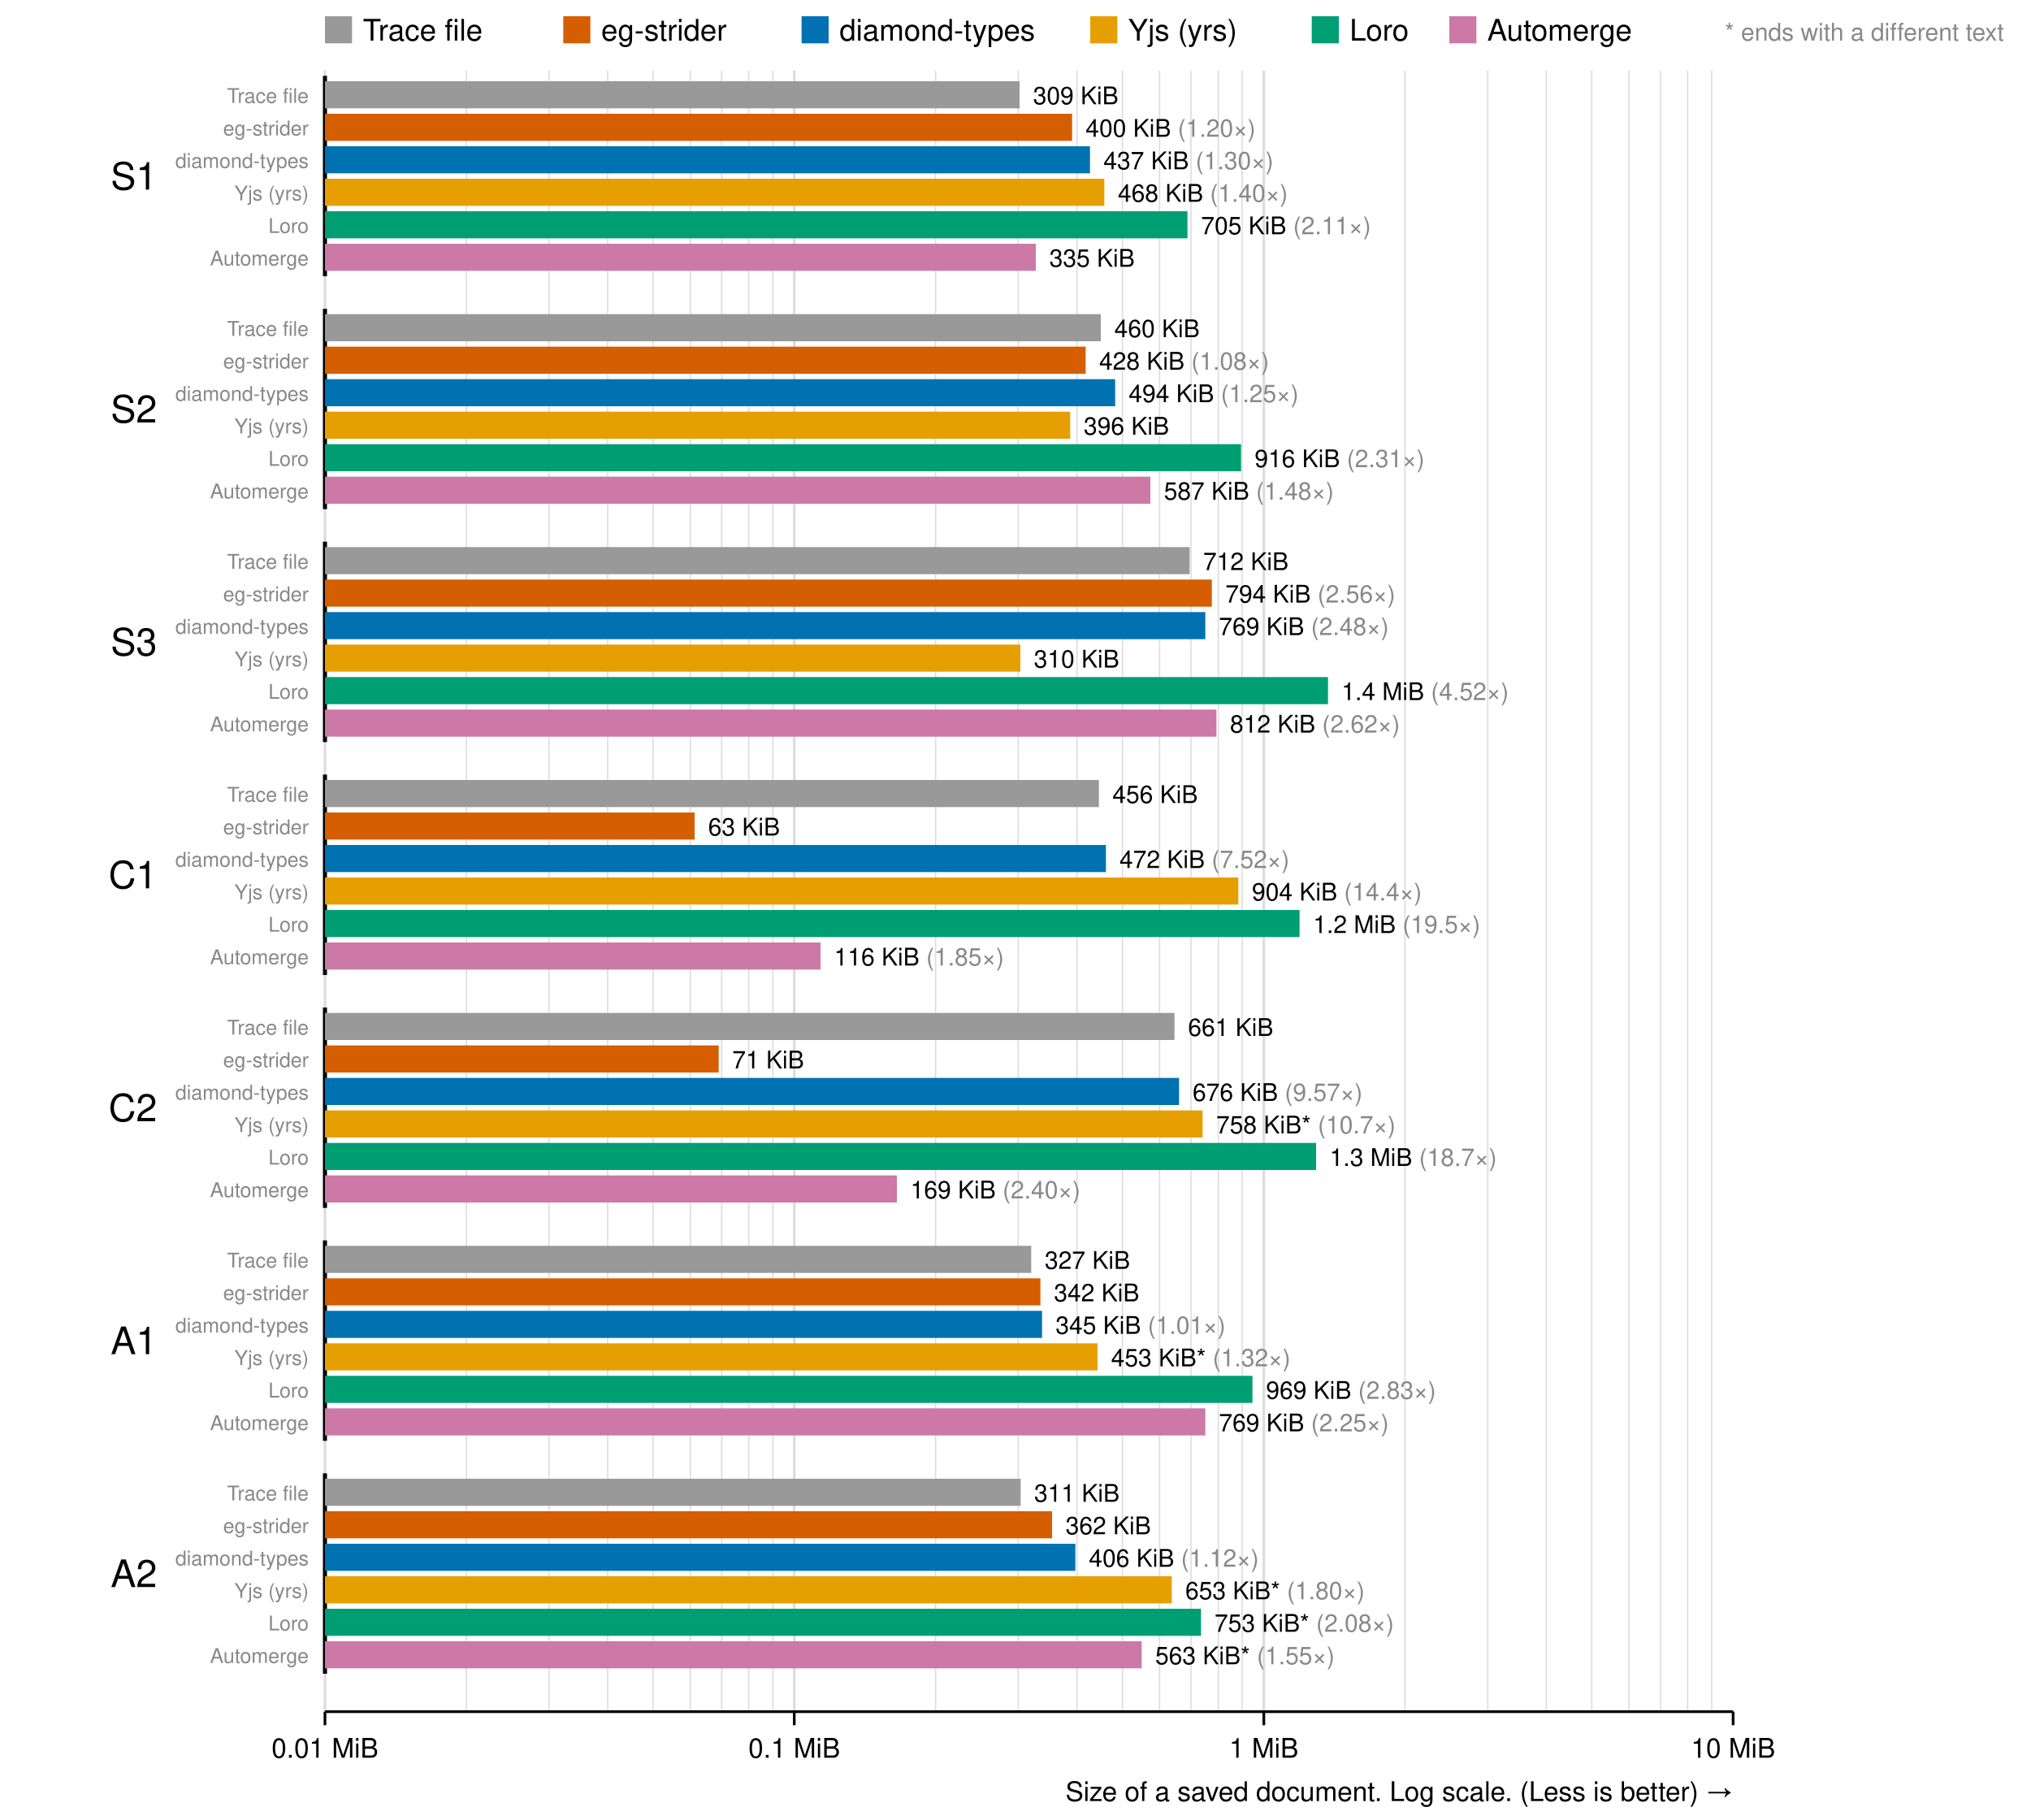
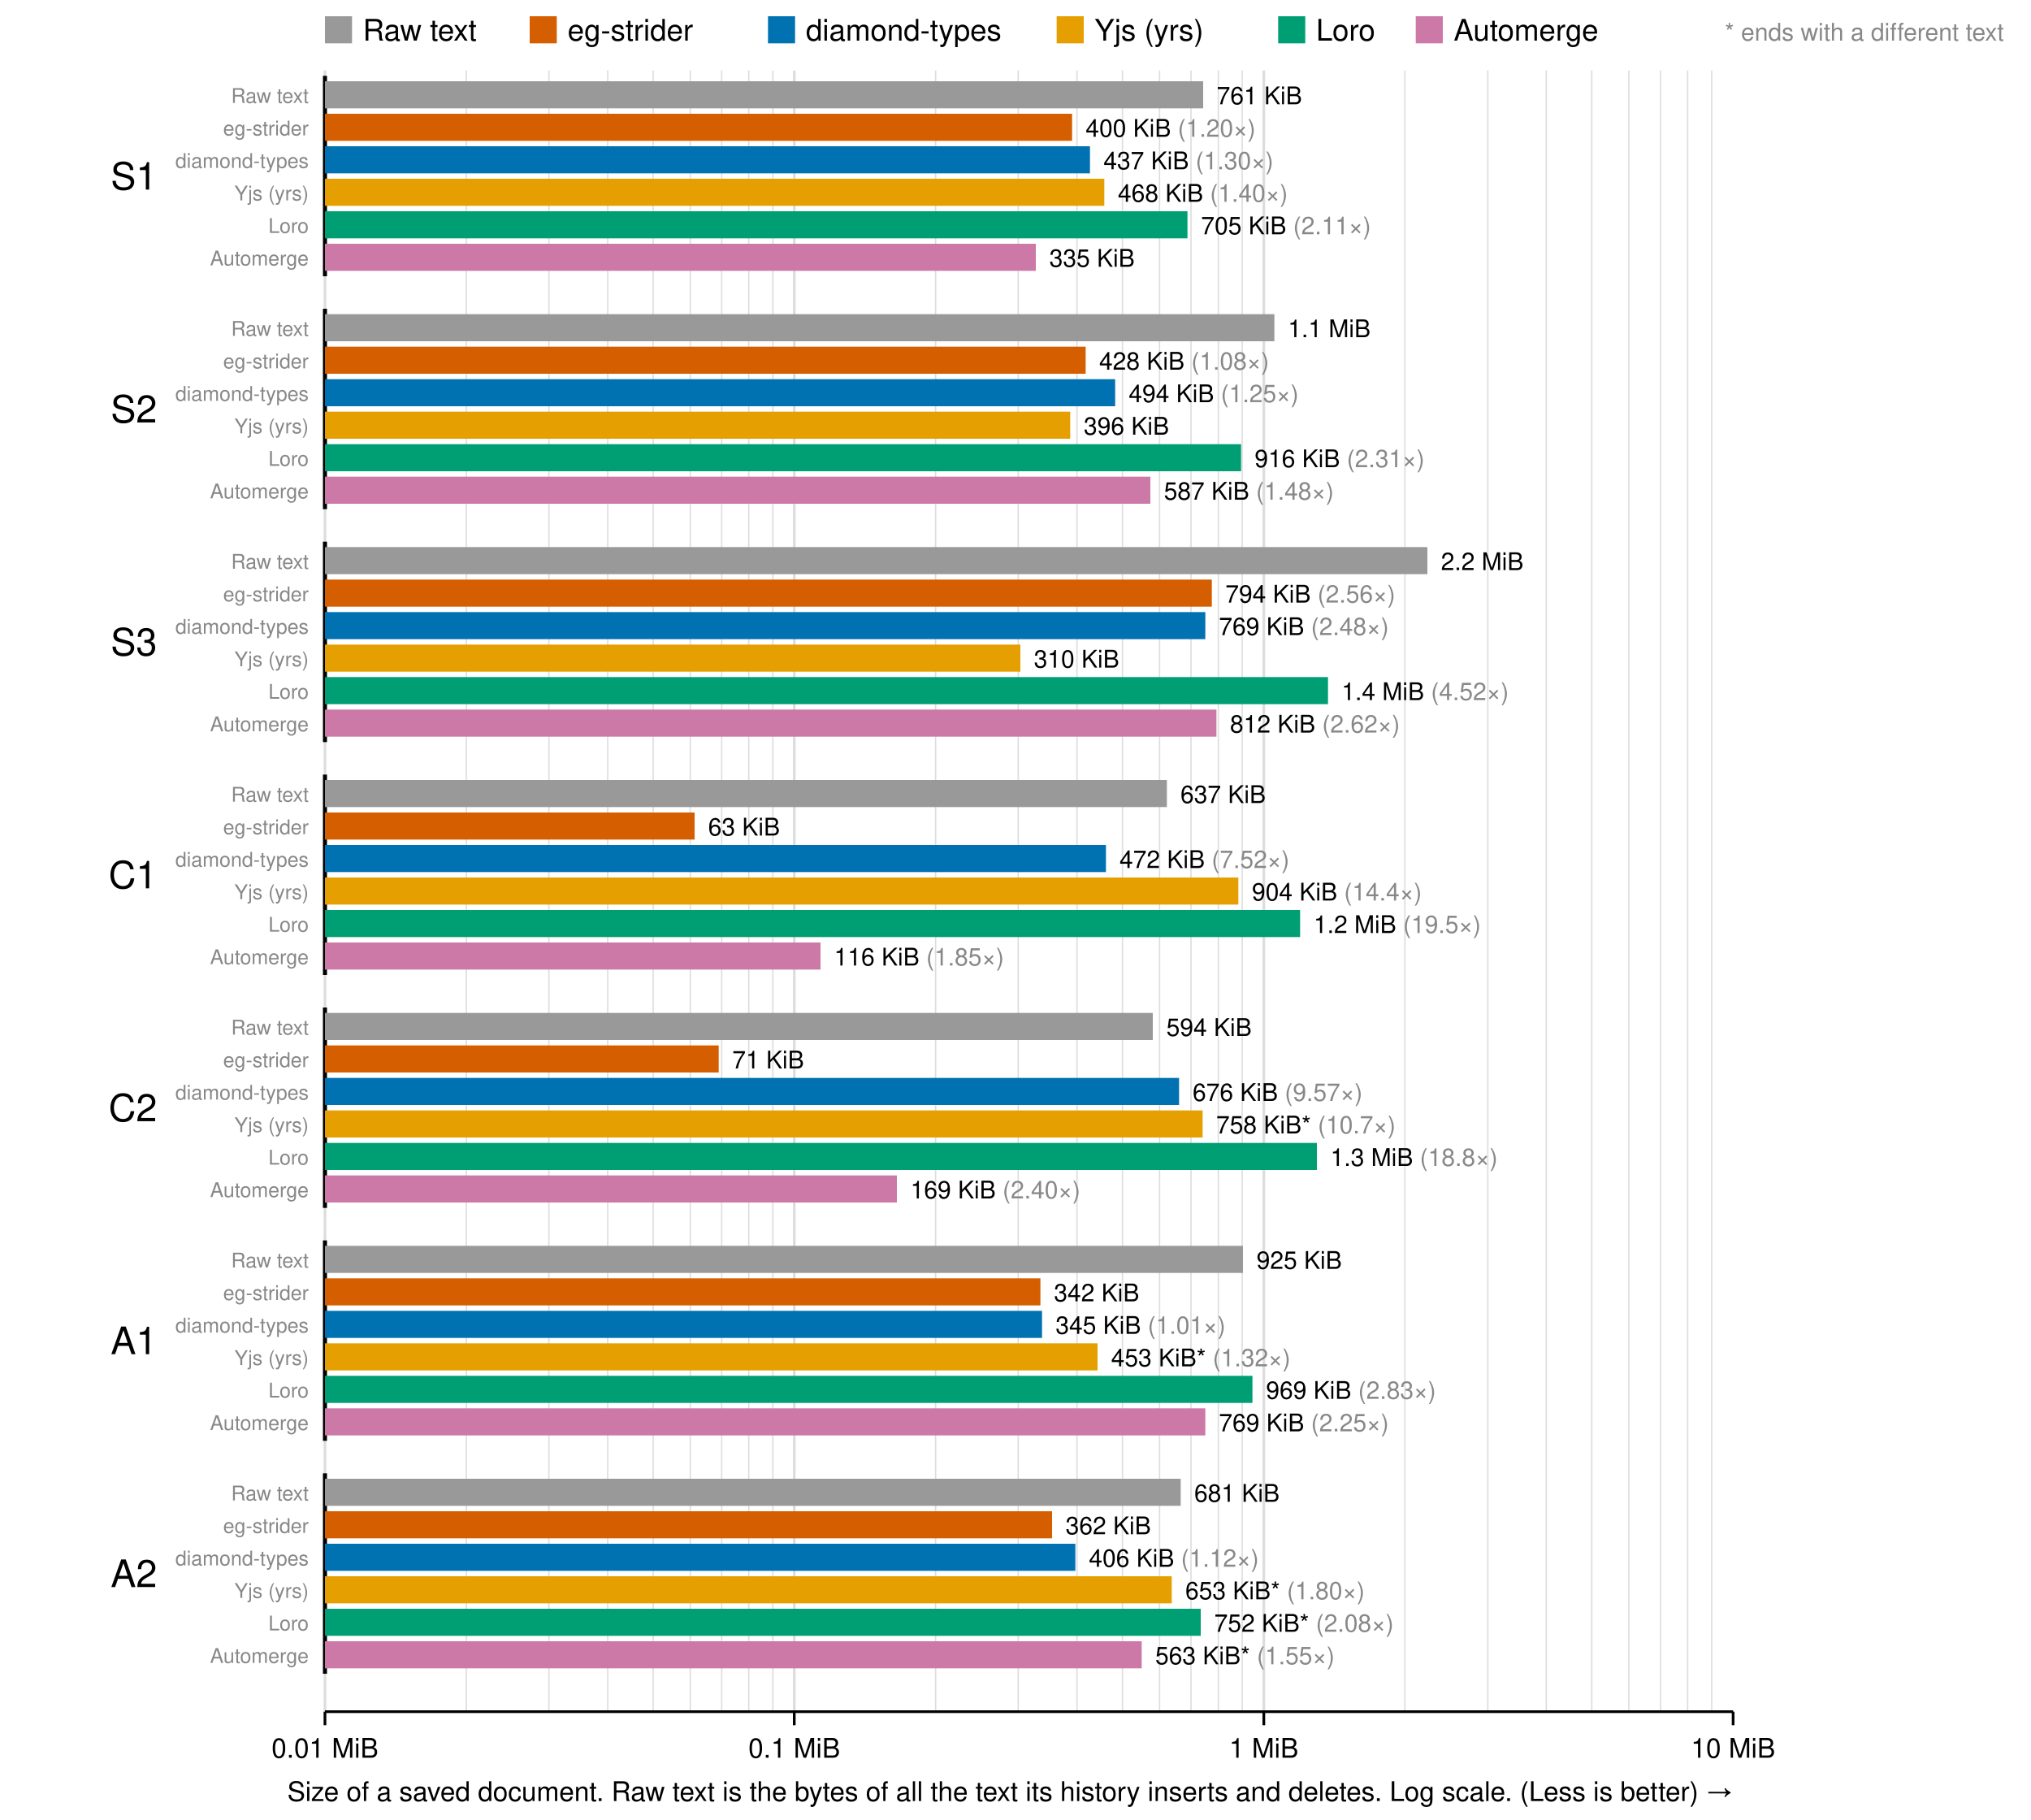
<svg xmlns="http://www.w3.org/2000/svg" viewBox="0 0 750 672" font-family="Helvetica, Arial, sans-serif">
  <rect width="750" height="672" fill="white" />
  <rect x="120" y="6" width="10" height="10" fill="#999999" />
-   <text x="134" y="15" font-size="11">Trace file</text>
-   <rect x="208.0" y="6" width="10" height="10" fill="#d55e00" />
-   <text x="222.0" y="15" font-size="11">eg-strider</text>
-   <rect x="296.0" y="6" width="10" height="10" fill="#0072b2" />
-   <text x="310.0" y="15" font-size="11">diamond-types</text>
-   <rect x="402.6" y="6" width="10" height="10" fill="#e69f00" />
-   <text x="416.6" y="15" font-size="11">Yjs (yrs)</text>
-   <rect x="484.4" y="6" width="10" height="10" fill="#009e73" />
-   <text x="498.4" y="15" font-size="11">Loro</text>
-   <rect x="535.2" y="6" width="10" height="10" fill="#cc79a7" />
-   <text x="549.2" y="15" font-size="11">Automerge</text>
+   <text x="134" y="15" font-size="11">Raw text</text>
+   <rect x="195.6" y="6" width="10" height="10" fill="#d55e00" />
+   <text x="209.6" y="15" font-size="11">eg-strider</text>
+   <rect x="283.6" y="6" width="10" height="10" fill="#0072b2" />
+   <text x="297.6" y="15" font-size="11">diamond-types</text>
+   <rect x="390.2" y="6" width="10" height="10" fill="#e69f00" />
+   <text x="404.2" y="15" font-size="11">Yjs (yrs)</text>
+   <rect x="472" y="6" width="10" height="10" fill="#009e73" />
+   <text x="486" y="15" font-size="11">Loro</text>
+   <rect x="522.8" y="6" width="10" height="10" fill="#cc79a7" />
+   <text x="536.8" y="15" font-size="11">Automerge</text>
  <text x="740" y="15" font-size="9" fill="#888" text-anchor="end">* ends with a different text</text>
  <line x1="120.0" y1="26" x2="120.0" y2="632" stroke="#ddd" stroke-width="1" />
  <line x1="172.2" y1="26" x2="172.2" y2="632" stroke="#ddd" stroke-width="0.5" />
  <line x1="202.7" y1="26" x2="202.7" y2="632" stroke="#ddd" stroke-width="0.5" />
  <line x1="224.4" y1="26" x2="224.4" y2="632" stroke="#ddd" stroke-width="0.5" />
  <line x1="241.2" y1="26" x2="241.2" y2="632" stroke="#ddd" stroke-width="0.5" />
  <line x1="254.9" y1="26" x2="254.9" y2="632" stroke="#ddd" stroke-width="0.5" />
  <line x1="266.5" y1="26" x2="266.5" y2="632" stroke="#ddd" stroke-width="0.5" />
  <line x1="276.5" y1="26" x2="276.5" y2="632" stroke="#ddd" stroke-width="0.5" />
  <line x1="285.4" y1="26" x2="285.4" y2="632" stroke="#ddd" stroke-width="0.5" />
  <line x1="293.3" y1="26" x2="293.3" y2="632" stroke="#ddd" stroke-width="1" />
  <line x1="345.5" y1="26" x2="345.5" y2="632" stroke="#ddd" stroke-width="0.5" />
  <line x1="376.0" y1="26" x2="376.0" y2="632" stroke="#ddd" stroke-width="0.5" />
  <line x1="397.7" y1="26" x2="397.7" y2="632" stroke="#ddd" stroke-width="0.5" />
  <line x1="414.5" y1="26" x2="414.5" y2="632" stroke="#ddd" stroke-width="0.5" />
  <line x1="428.2" y1="26" x2="428.2" y2="632" stroke="#ddd" stroke-width="0.5" />
  <line x1="439.8" y1="26" x2="439.8" y2="632" stroke="#ddd" stroke-width="0.5" />
  <line x1="449.9" y1="26" x2="449.9" y2="632" stroke="#ddd" stroke-width="0.5" />
  <line x1="458.7" y1="26" x2="458.7" y2="632" stroke="#ddd" stroke-width="0.5" />
  <line x1="466.7" y1="26" x2="466.7" y2="632" stroke="#ddd" stroke-width="1" />
  <line x1="518.8" y1="26" x2="518.8" y2="632" stroke="#ddd" stroke-width="0.5" />
  <line x1="549.4" y1="26" x2="549.4" y2="632" stroke="#ddd" stroke-width="0.5" />
  <line x1="571.0" y1="26" x2="571.0" y2="632" stroke="#ddd" stroke-width="0.5" />
  <line x1="587.8" y1="26" x2="587.8" y2="632" stroke="#ddd" stroke-width="0.5" />
  <line x1="601.5" y1="26" x2="601.5" y2="632" stroke="#ddd" stroke-width="0.5" />
  <line x1="613.2" y1="26" x2="613.2" y2="632" stroke="#ddd" stroke-width="0.5" />
  <line x1="623.2" y1="26" x2="623.2" y2="632" stroke="#ddd" stroke-width="0.5" />
  <line x1="632.1" y1="26" x2="632.1" y2="632" stroke="#ddd" stroke-width="0.5" />
  <line x1="120.0" y1="632" x2="120.0" y2="637" stroke="black" />
  <text x="120.0" y="649" font-size="10" text-anchor="middle">0.01 MiB</text>
  <line x1="293.3" y1="632" x2="293.3" y2="637" stroke="black" />
  <text x="293.3" y="649" font-size="10" text-anchor="middle">0.1 MiB</text>
  <line x1="466.7" y1="632" x2="466.7" y2="637" stroke="black" />
  <text x="466.7" y="649" font-size="10" text-anchor="middle">1 MiB</text>
  <line x1="640.0" y1="632" x2="640.0" y2="637" stroke="black" />
  <text x="640.0" y="649" font-size="10" text-anchor="middle">10 MiB</text>
  <line x1="120" y1="632" x2="640" y2="632" stroke="black" />
-   <text x="640" y="665" font-size="10" text-anchor="end">Size of a saved document. Log scale. (Less is better) →</text>
+   <text x="640" y="665" font-size="10" text-anchor="end">Size of a saved document. Raw text is the bytes of all the text its history inserts and deletes. Log scale. (Less is better) →</text>
  <text x="58" y="70.0" font-size="14" text-anchor="end">S1</text>
  <line x1="120" y1="28" x2="120" y2="102" stroke="black" stroke-width="1.5" />
-   <text x="114" y="38" font-size="7.5" fill="#888" text-anchor="end">Trace file</text>
-   <rect x="120" y="30" width="256.5" height="10" fill="#999999" />
-   <text x="381.5" y="38.5" font-size="9">309 KiB</text>
+   <text x="114" y="38" font-size="7.5" fill="#888" text-anchor="end">Raw text</text>
+   <rect x="120" y="30" width="324.3" height="10" fill="#999999" />
+   <text x="449.3" y="38.5" font-size="9">761 KiB</text>
  <text x="114" y="50" font-size="7.5" fill="#888" text-anchor="end">eg-strider</text>
  <rect x="120" y="42" width="275.9" height="10" fill="#d55e00" />
  <text x="400.9" y="50.5" font-size="9">400 KiB <tspan fill="#888">(1.20×)</tspan>
  </text>
  <text x="114" y="62" font-size="7.5" fill="#888" text-anchor="end">diamond-types</text>
  <rect x="120" y="54" width="282.5" height="10" fill="#0072b2" />
  <text x="407.5" y="62.5" font-size="9">437 KiB <tspan fill="#888">(1.30×)</tspan>
  </text>
  <text x="114" y="74" font-size="7.5" fill="#888" text-anchor="end">Yjs (yrs)</text>
  <rect x="120" y="66" width="287.8" height="10" fill="#e69f00" />
  <text x="412.8" y="74.5" font-size="9">468 KiB <tspan fill="#888">(1.40×)</tspan>
  </text>
  <text x="114" y="86" font-size="7.5" fill="#888" text-anchor="end">Loro</text>
  <rect x="120" y="78" width="318.5" height="10" fill="#009e73" />
  <text x="443.5" y="86.5" font-size="9">705 KiB <tspan fill="#888">(2.11×)</tspan>
  </text>
  <text x="114" y="98" font-size="7.5" fill="#888" text-anchor="end">Automerge</text>
  <rect x="120" y="90" width="262.5" height="10" fill="#cc79a7" />
  <text x="387.5" y="98.5" font-size="9">335 KiB</text>
  <text x="58" y="156.0" font-size="14" text-anchor="end">S2</text>
  <line x1="120" y1="114" x2="120" y2="188" stroke="black" stroke-width="1.5" />
-   <text x="114" y="124" font-size="7.5" fill="#888" text-anchor="end">Trace file</text>
-   <rect x="120" y="116" width="286.5" height="10" fill="#999999" />
-   <text x="411.5" y="124.5" font-size="9">460 KiB</text>
+   <text x="114" y="124" font-size="7.5" fill="#888" text-anchor="end">Raw text</text>
+   <rect x="120" y="116" width="350.6" height="10" fill="#999999" />
+   <text x="475.6" y="124.5" font-size="9">1.1 MiB</text>
  <text x="114" y="136" font-size="7.5" fill="#888" text-anchor="end">eg-strider</text>
  <rect x="120" y="128" width="280.9" height="10" fill="#d55e00" />
  <text x="405.9" y="136.5" font-size="9">428 KiB <tspan fill="#888">(1.08×)</tspan>
  </text>
  <text x="114" y="148" font-size="7.5" fill="#888" text-anchor="end">diamond-types</text>
  <rect x="120" y="140" width="291.8" height="10" fill="#0072b2" />
  <text x="416.8" y="148.5" font-size="9">494 KiB <tspan fill="#888">(1.25×)</tspan>
  </text>
  <text x="114" y="160" font-size="7.5" fill="#888" text-anchor="end">Yjs (yrs)</text>
  <rect x="120" y="152" width="275.2" height="10" fill="#e69f00" />
  <text x="400.2" y="160.5" font-size="9">396 KiB</text>
  <text x="114" y="172" font-size="7.5" fill="#888" text-anchor="end">Loro</text>
  <rect x="120" y="164" width="338.3" height="10" fill="#009e73" />
  <text x="463.3" y="172.5" font-size="9">916 KiB <tspan fill="#888">(2.31×)</tspan>
  </text>
  <text x="114" y="184" font-size="7.5" fill="#888" text-anchor="end">Automerge</text>
  <rect x="120" y="176" width="304.8" height="10" fill="#cc79a7" />
  <text x="429.8" y="184.5" font-size="9">587 KiB <tspan fill="#888">(1.48×)</tspan>
  </text>
  <text x="58" y="242.0" font-size="14" text-anchor="end">S3</text>
  <line x1="120" y1="200" x2="120" y2="274" stroke="black" stroke-width="1.5" />
-   <text x="114" y="210" font-size="7.5" fill="#888" text-anchor="end">Trace file</text>
-   <rect x="120" y="202" width="319.3" height="10" fill="#999999" />
-   <text x="444.3" y="210.5" font-size="9">712 KiB</text>
+   <text x="114" y="210" font-size="7.5" fill="#888" text-anchor="end">Raw text</text>
+   <rect x="120" y="202" width="407.1" height="10" fill="#999999" />
+   <text x="532.1" y="210.5" font-size="9">2.2 MiB</text>
  <text x="114" y="222" font-size="7.5" fill="#888" text-anchor="end">eg-strider</text>
  <rect x="120" y="214" width="327.5" height="10" fill="#d55e00" />
  <text x="452.5" y="222.5" font-size="9">794 KiB <tspan fill="#888">(2.56×)</tspan>
  </text>
  <text x="114" y="234" font-size="7.5" fill="#888" text-anchor="end">diamond-types</text>
  <rect x="120" y="226" width="325.1" height="10" fill="#0072b2" />
  <text x="450.1" y="234.5" font-size="9">769 KiB <tspan fill="#888">(2.48×)</tspan>
  </text>
  <text x="114" y="246" font-size="7.5" fill="#888" text-anchor="end">Yjs (yrs)</text>
  <rect x="120" y="238" width="256.8" height="10" fill="#e69f00" />
  <text x="381.8" y="246.5" font-size="9">310 KiB</text>
  <text x="114" y="258" font-size="7.5" fill="#888" text-anchor="end">Loro</text>
  <rect x="120" y="250" width="370.4" height="10" fill="#009e73" />
  <text x="495.4" y="258.5" font-size="9">1.4 MiB <tspan fill="#888">(4.52×)</tspan>
  </text>
  <text x="114" y="270" font-size="7.5" fill="#888" text-anchor="end">Automerge</text>
  <rect x="120" y="262" width="329.2" height="10" fill="#cc79a7" />
  <text x="454.2" y="270.5" font-size="9">812 KiB <tspan fill="#888">(2.62×)</tspan>
  </text>
  <text x="58" y="328.0" font-size="14" text-anchor="end">C1</text>
  <line x1="120" y1="286" x2="120" y2="360" stroke="black" stroke-width="1.5" />
-   <text x="114" y="296" font-size="7.5" fill="#888" text-anchor="end">Trace file</text>
-   <rect x="120" y="288" width="285.8" height="10" fill="#999999" />
-   <text x="410.8" y="296.5" font-size="9">456 KiB</text>
+   <text x="114" y="296" font-size="7.5" fill="#888" text-anchor="end">Raw text</text>
+   <rect x="120" y="288" width="310.9" height="10" fill="#999999" />
+   <text x="435.9" y="296.5" font-size="9">637 KiB</text>
  <text x="114" y="308" font-size="7.5" fill="#888" text-anchor="end">eg-strider</text>
  <rect x="120" y="300" width="136.5" height="10" fill="#d55e00" />
  <text x="261.5" y="308.5" font-size="9">63 KiB</text>
  <text x="114" y="320" font-size="7.5" fill="#888" text-anchor="end">diamond-types</text>
  <rect x="120" y="312" width="288.4" height="10" fill="#0072b2" />
  <text x="413.4" y="320.5" font-size="9">472 KiB <tspan fill="#888">(7.52×)</tspan>
  </text>
  <text x="114" y="332" font-size="7.5" fill="#888" text-anchor="end">Yjs (yrs)</text>
  <rect x="120" y="324" width="337.3" height="10" fill="#e69f00" />
  <text x="462.3" y="332.5" font-size="9">904 KiB <tspan fill="#888">(14.4×)</tspan>
  </text>
  <text x="114" y="344" font-size="7.5" fill="#888" text-anchor="end">Loro</text>
-   <rect x="120" y="336" width="359.9" height="10" fill="#009e73" />
-   <text x="484.9" y="344.5" font-size="9">1.2 MiB <tspan fill="#888">(19.5×)</tspan>
+   <rect x="120" y="336" width="360.1" height="10" fill="#009e73" />
+   <text x="485.1" y="344.5" font-size="9">1.2 MiB <tspan fill="#888">(19.5×)</tspan>
  </text>
  <text x="114" y="356" font-size="7.5" fill="#888" text-anchor="end">Automerge</text>
  <rect x="120" y="348" width="183.0" height="10" fill="#cc79a7" />
  <text x="308.0" y="356.5" font-size="9">116 KiB <tspan fill="#888">(1.85×)</tspan>
  </text>
  <text x="58" y="414.0" font-size="14" text-anchor="end">C2</text>
  <line x1="120" y1="372" x2="120" y2="446" stroke="black" stroke-width="1.5" />
-   <text x="114" y="382" font-size="7.5" fill="#888" text-anchor="end">Trace file</text>
-   <rect x="120" y="374" width="313.7" height="10" fill="#999999" />
-   <text x="438.7" y="382.5" font-size="9">661 KiB</text>
+   <text x="114" y="382" font-size="7.5" fill="#888" text-anchor="end">Raw text</text>
+   <rect x="120" y="374" width="305.7" height="10" fill="#999999" />
+   <text x="430.7" y="382.5" font-size="9">594 KiB</text>
  <text x="114" y="394" font-size="7.5" fill="#888" text-anchor="end">eg-strider</text>
  <rect x="120" y="386" width="145.4" height="10" fill="#d55e00" />
  <text x="270.4" y="394.5" font-size="9">71 KiB</text>
  <text x="114" y="406" font-size="7.5" fill="#888" text-anchor="end">diamond-types</text>
  <rect x="120" y="398" width="315.4" height="10" fill="#0072b2" />
  <text x="440.4" y="406.5" font-size="9">676 KiB <tspan fill="#888">(9.57×)</tspan>
  </text>
  <text x="114" y="418" font-size="7.5" fill="#888" text-anchor="end">Yjs (yrs)</text>
  <rect x="120" y="410" width="324.1" height="10" fill="#e69f00" />
  <text x="449.1" y="418.5" font-size="9">758 KiB* <tspan fill="#888">(10.7×)</tspan>
  </text>
  <text x="114" y="430" font-size="7.5" fill="#888" text-anchor="end">Loro</text>
-   <rect x="120" y="422" width="366.0" height="10" fill="#009e73" />
-   <text x="491.0" y="430.5" font-size="9">1.3 MiB <tspan fill="#888">(18.7×)</tspan>
+   <rect x="120" y="422" width="366.3" height="10" fill="#009e73" />
+   <text x="491.3" y="430.5" font-size="9">1.3 MiB <tspan fill="#888">(18.8×)</tspan>
  </text>
  <text x="114" y="442" font-size="7.5" fill="#888" text-anchor="end">Automerge</text>
  <rect x="120" y="434" width="211.2" height="10" fill="#cc79a7" />
  <text x="336.2" y="442.5" font-size="9">169 KiB <tspan fill="#888">(2.40×)</tspan>
  </text>
  <text x="58" y="500.0" font-size="14" text-anchor="end">A1</text>
  <line x1="120" y1="458" x2="120" y2="532" stroke="black" stroke-width="1.5" />
-   <text x="114" y="468" font-size="7.5" fill="#888" text-anchor="end">Trace file</text>
-   <rect x="120" y="460" width="260.8" height="10" fill="#999999" />
-   <text x="385.8" y="468.5" font-size="9">327 KiB</text>
+   <text x="114" y="468" font-size="7.5" fill="#888" text-anchor="end">Raw text</text>
+   <rect x="120" y="460" width="339.0" height="10" fill="#999999" />
+   <text x="464.0" y="468.5" font-size="9">925 KiB</text>
  <text x="114" y="480" font-size="7.5" fill="#888" text-anchor="end">eg-strider</text>
  <rect x="120" y="472" width="264.2" height="10" fill="#d55e00" />
  <text x="389.2" y="480.5" font-size="9">342 KiB</text>
  <text x="114" y="492" font-size="7.5" fill="#888" text-anchor="end">diamond-types</text>
  <rect x="120" y="484" width="264.8" height="10" fill="#0072b2" />
  <text x="389.8" y="492.5" font-size="9">345 KiB <tspan fill="#888">(1.01×)</tspan>
  </text>
  <text x="114" y="504" font-size="7.5" fill="#888" text-anchor="end">Yjs (yrs)</text>
  <rect x="120" y="496" width="285.3" height="10" fill="#e69f00" />
  <text x="410.3" y="504.5" font-size="9">453 KiB* <tspan fill="#888">(1.32×)</tspan>
  </text>
  <text x="114" y="516" font-size="7.5" fill="#888" text-anchor="end">Loro</text>
  <rect x="120" y="508" width="342.5" height="10" fill="#009e73" />
  <text x="467.5" y="516.5" font-size="9">969 KiB <tspan fill="#888">(2.83×)</tspan>
  </text>
  <text x="114" y="528" font-size="7.5" fill="#888" text-anchor="end">Automerge</text>
  <rect x="120" y="520" width="325.1" height="10" fill="#cc79a7" />
  <text x="450.1" y="528.5" font-size="9">769 KiB <tspan fill="#888">(2.25×)</tspan>
  </text>
  <text x="58" y="586.0" font-size="14" text-anchor="end">A2</text>
  <line x1="120" y1="544" x2="120" y2="618" stroke="black" stroke-width="1.5" />
-   <text x="114" y="554" font-size="7.5" fill="#888" text-anchor="end">Trace file</text>
-   <rect x="120" y="546" width="256.9" height="10" fill="#999999" />
-   <text x="381.9" y="554.5" font-size="9">311 KiB</text>
+   <text x="114" y="554" font-size="7.5" fill="#888" text-anchor="end">Raw text</text>
+   <rect x="120" y="546" width="316.0" height="10" fill="#999999" />
+   <text x="441.0" y="554.5" font-size="9">681 KiB</text>
  <text x="114" y="566" font-size="7.5" fill="#888" text-anchor="end">eg-strider</text>
  <rect x="120" y="558" width="268.5" height="10" fill="#d55e00" />
  <text x="393.5" y="566.5" font-size="9">362 KiB</text>
  <text x="114" y="578" font-size="7.5" fill="#888" text-anchor="end">diamond-types</text>
  <rect x="120" y="570" width="277.1" height="10" fill="#0072b2" />
  <text x="402.1" y="578.5" font-size="9">406 KiB <tspan fill="#888">(1.12×)</tspan>
  </text>
  <text x="114" y="590" font-size="7.5" fill="#888" text-anchor="end">Yjs (yrs)</text>
  <rect x="120" y="582" width="312.7" height="10" fill="#e69f00" />
  <text x="437.7" y="590.5" font-size="9">653 KiB* <tspan fill="#888">(1.80×)</tspan>
  </text>
  <text x="114" y="602" font-size="7.5" fill="#888" text-anchor="end">Loro</text>
-   <rect x="120" y="594" width="323.5" height="10" fill="#009e73" />
-   <text x="448.5" y="602.5" font-size="9">753 KiB* <tspan fill="#888">(2.08×)</tspan>
+   <rect x="120" y="594" width="323.4" height="10" fill="#009e73" />
+   <text x="448.4" y="602.5" font-size="9">752 KiB* <tspan fill="#888">(2.08×)</tspan>
  </text>
  <text x="114" y="614" font-size="7.5" fill="#888" text-anchor="end">Automerge</text>
  <rect x="120" y="606" width="301.6" height="10" fill="#cc79a7" />
  <text x="426.6" y="614.5" font-size="9">563 KiB* <tspan fill="#888">(1.55×)</tspan>
  </text>
</svg>
